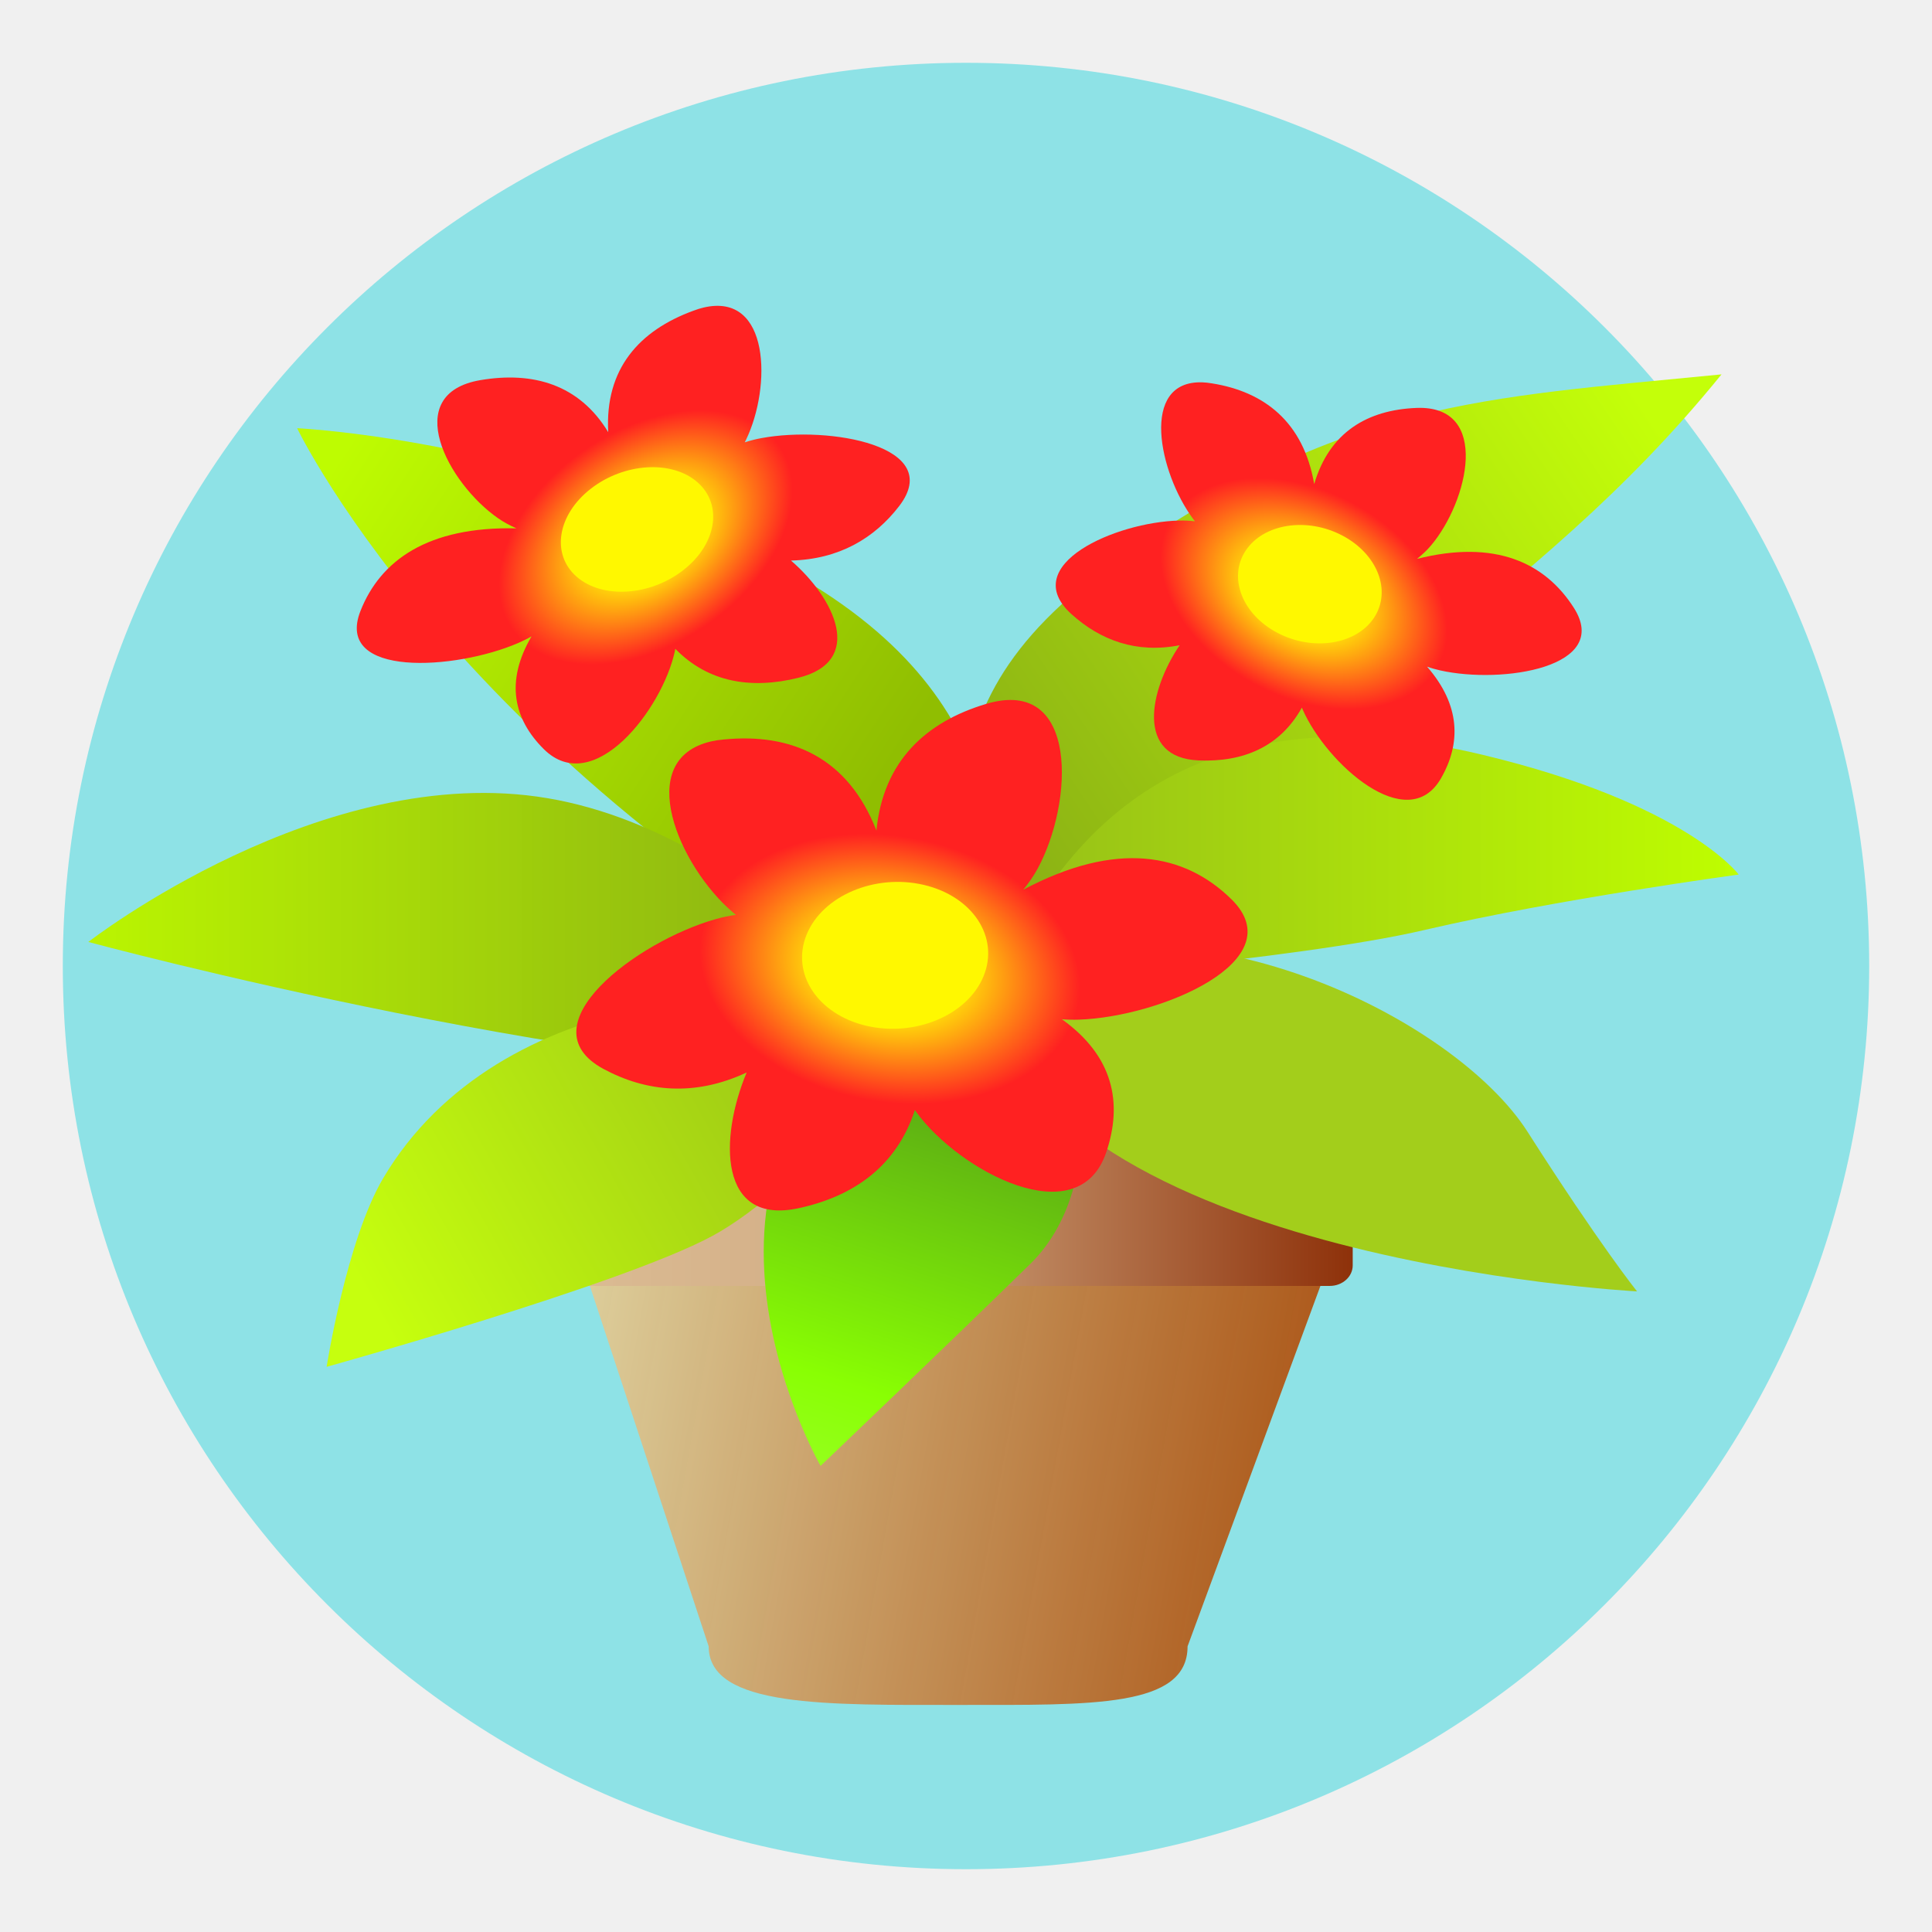
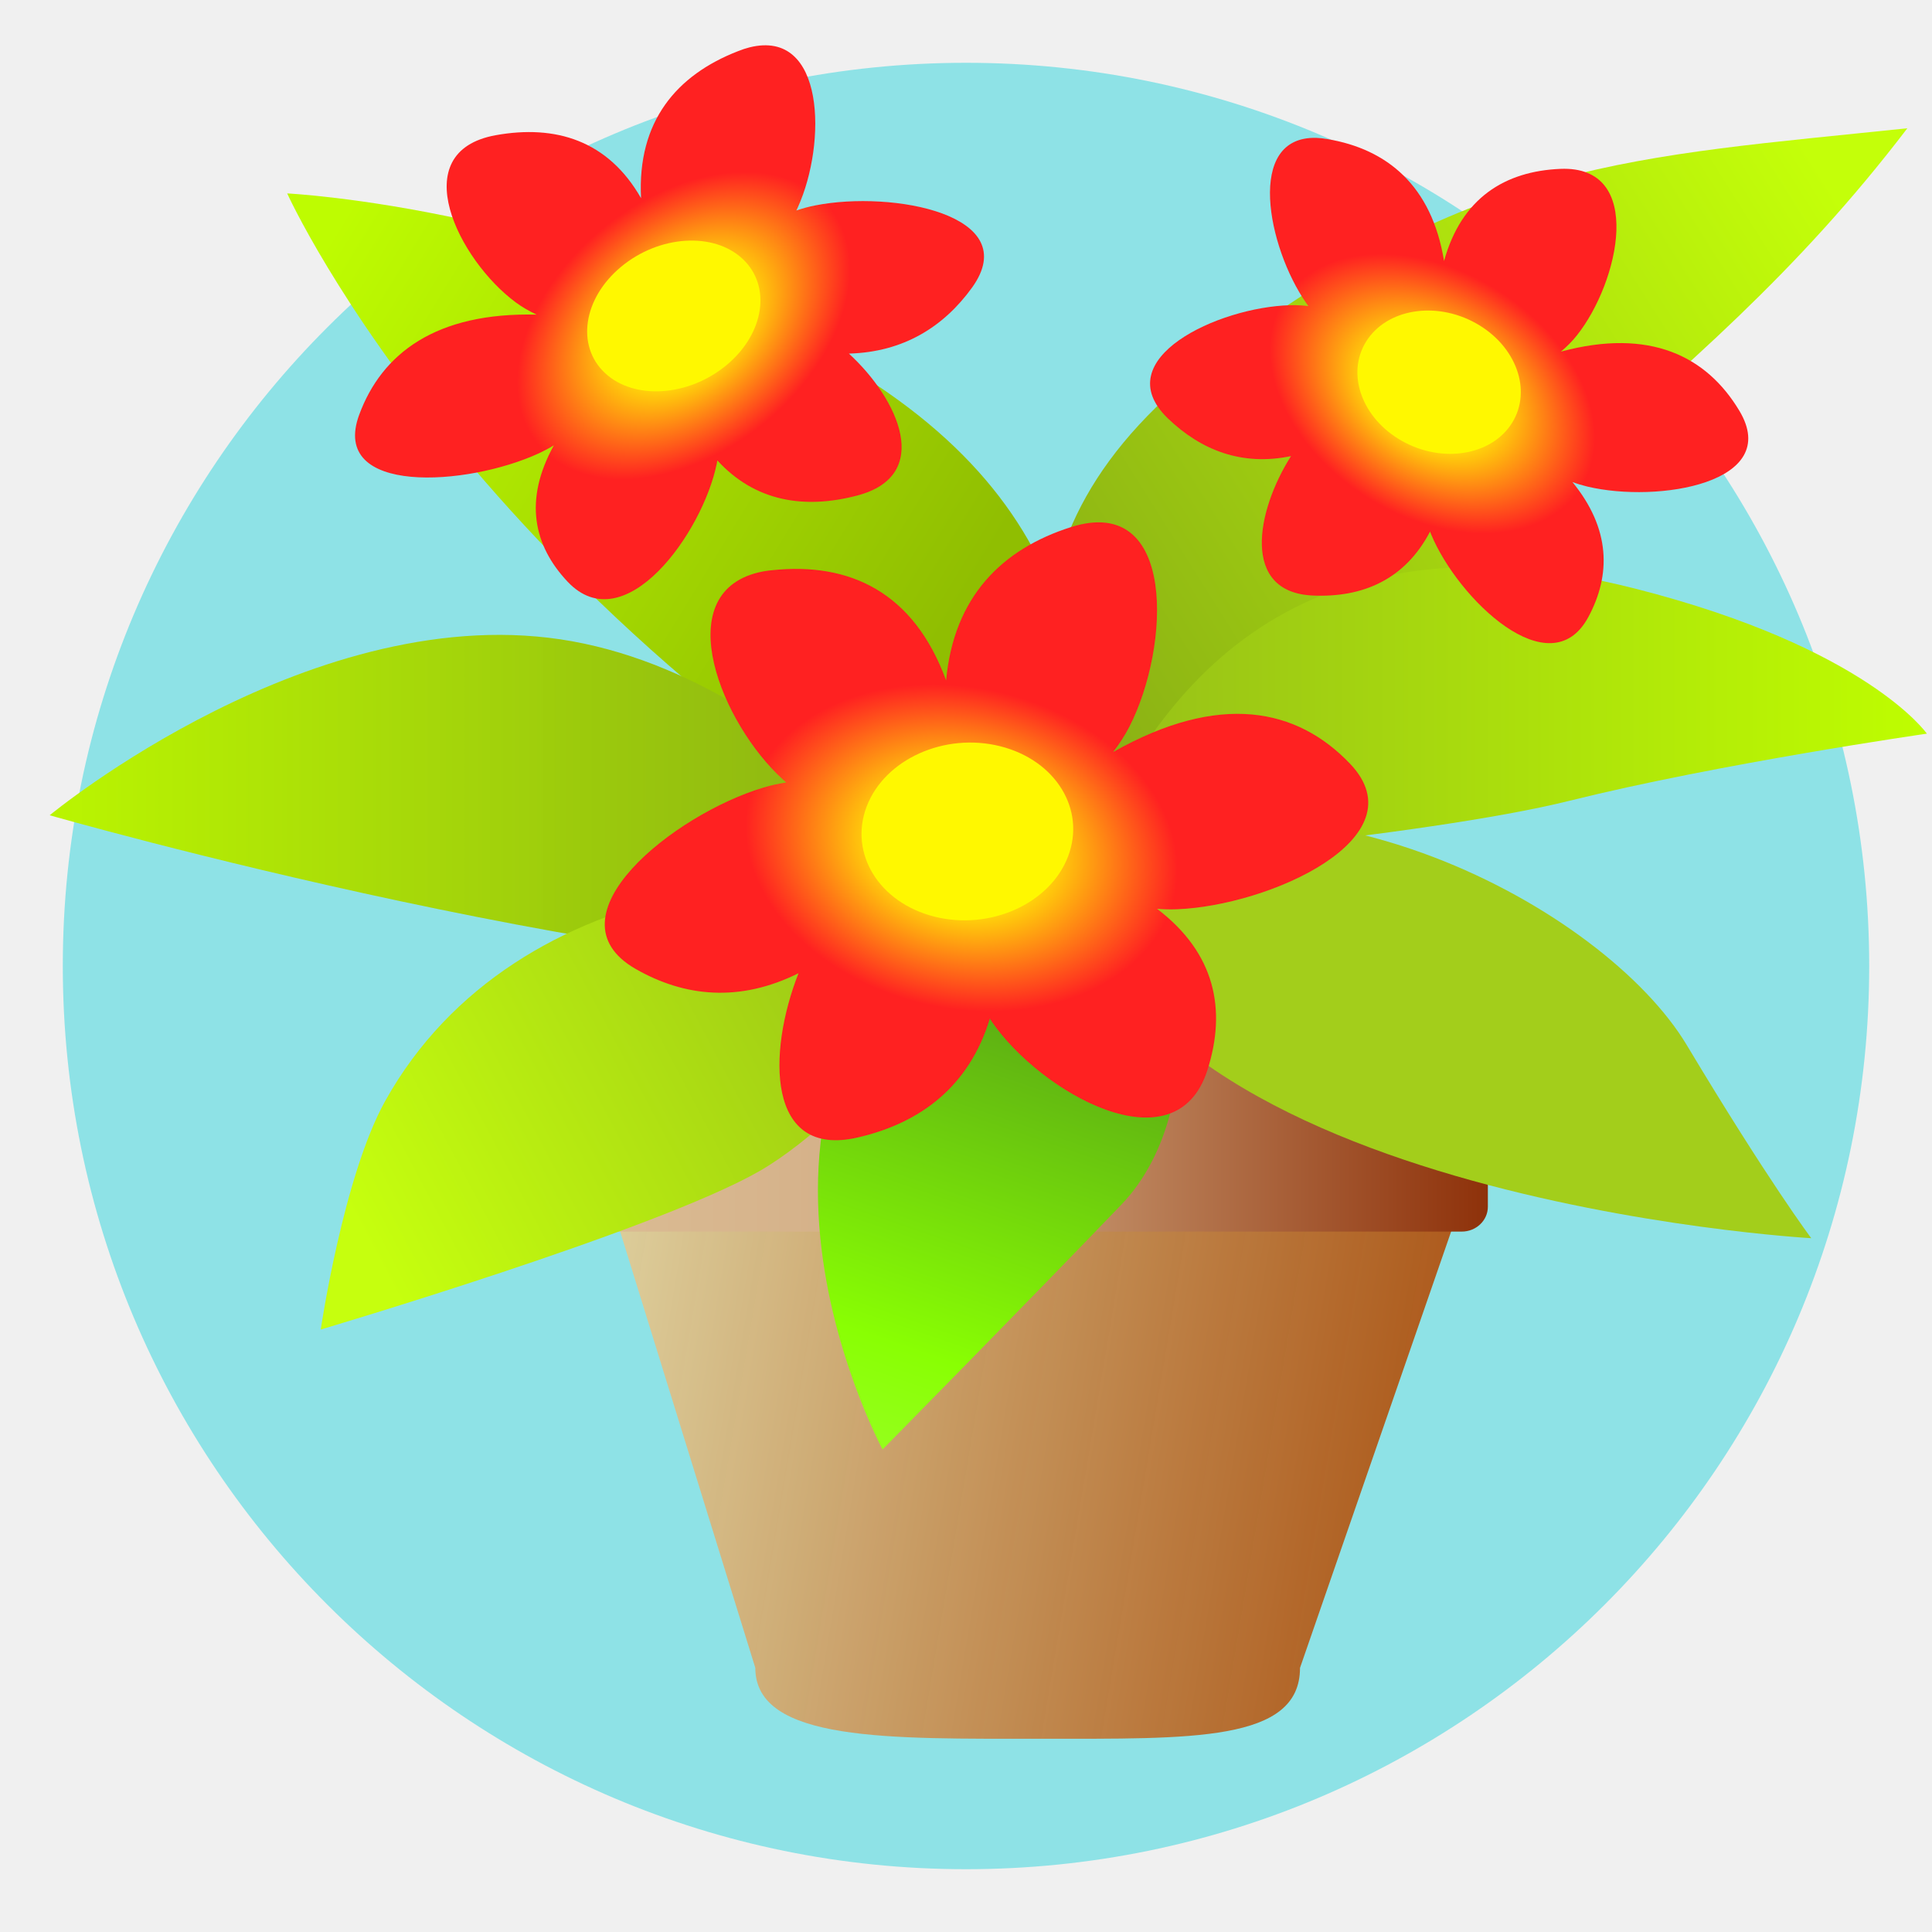
<svg xmlns="http://www.w3.org/2000/svg" xmlns:xlink="http://www.w3.org/1999/xlink" width="100" height="100" viewBox="0 0 26.458 26.458" version="1.1" id="svg2787">
  <defs id="defs2784">
    <linearGradient id="linearGradient88274">
      <stop style="stop-color:#ffe509;stop-opacity:1;" offset="0" id="stop88268" />
      <stop style="stop-color:#ffdd09;stop-opacity:1;" offset="0.23" id="stop91651" />
      <stop style="stop-color:#ff2121;stop-opacity:1;" offset="0.593" id="stop88272" />
    </linearGradient>
    <linearGradient id="linearGradient87446">
      <stop style="stop-color:#56a216;stop-opacity:1;" offset="0" id="stop87442" />
      <stop style="stop-color:#89ff03;stop-opacity:1;" offset="0.754" id="stop87444" />
      <stop style="stop-color:#97ff21;stop-opacity:1;" offset="0.99" id="stop32348" />
    </linearGradient>
    <linearGradient id="linearGradient87436">
      <stop style="stop-color:#c6ff0e;stop-opacity:1;" offset="0" id="stop87434" />
      <stop style="stop-color:#93ba18;stop-opacity:1;" offset="1" id="stop87432" />
    </linearGradient>
    <linearGradient id="linearGradient87426">
      <stop style="stop-color:#befc00;stop-opacity:0.996;" offset="0" id="stop87424" />
      <stop style="stop-color:#90be01;stop-opacity:1;" offset="1" id="stop87422" />
    </linearGradient>
    <linearGradient id="linearGradient87416">
      <stop style="stop-color:#baf500;stop-opacity:0.996;" offset="0" id="stop87414" />
      <stop style="stop-color:#84a816;stop-opacity:1;" offset="1" id="stop87412" />
    </linearGradient>
    <linearGradient id="linearGradient87408">
      <stop style="stop-color:#96be19;stop-opacity:1;" offset="0" id="stop87404" />
      <stop style="stop-color:#bffe00;stop-opacity:0.998;" offset="1" id="stop87406" />
    </linearGradient>
    <linearGradient id="linearGradient87400">
      <stop style="stop-color:#85a916;stop-opacity:1;" offset="0" id="stop87396" />
      <stop style="stop-color:#c4ff09;stop-opacity:1;" offset="0.881" id="stop87398" />
    </linearGradient>
    <linearGradient id="linearGradient83676">
      <stop style="stop-color:#dbbc94;stop-opacity:1;" offset="0" id="stop83674" />
      <stop style="stop-color:#d2ac84;stop-opacity:1;" offset="0.396" id="stop83751" />
      <stop style="stop-color:#8e310a;stop-opacity:1;" offset="1" id="stop83672" />
    </linearGradient>
    <linearGradient xlink:href="#linearGradient29522" id="linearGradient31309" gradientUnits="userSpaceOnUse" gradientTransform="matrix(0.7932409,-0.6089079,0.7932409,0.6089079,4.892518,-8.867114)" x1="14.228" y1="-29.19" x2="3.659" y2="-18.62" />
    <linearGradient id="linearGradient29522">
      <stop style="stop-color:#d4a125;stop-opacity:1;" offset="0" id="stop29518" />
      <stop style="stop-color:#edd495;stop-opacity:1;" offset="1" id="stop29520" />
    </linearGradient>
    <linearGradient xlink:href="#linearGradient29522" id="linearGradient31385" gradientUnits="userSpaceOnUse" gradientTransform="matrix(-0.7932409,-0.6089079,-0.7932409,0.6089079,5.107999,-8.867114)" x1="14.228" y1="-29.19" x2="3.659" y2="-18.62" />
    <linearGradient xlink:href="#linearGradient29522" id="linearGradient29605" gradientUnits="userSpaceOnUse" gradientTransform="matrix(0.8001375,-0.6190755,0.8001375,0.6190755,17.50946,-0.3688092)" x1="14.228" y1="-29.19" x2="3.659" y2="-18.62" />
    <linearGradient id="linearGradient15170">
      <stop style="stop-color:#dccd9a;stop-opacity:1;" offset="0" id="stop15166" />
      <stop style="stop-color:#aa4400;stop-opacity:0.938;" offset="1" id="stop15168" />
    </linearGradient>
    <linearGradient id="linearGradient21349">
      <stop style="stop-color:#c38e66;stop-opacity:1;" offset="0" id="stop21345" />
      <stop style="stop-color:#8b5b37;stop-opacity:1;" offset="1" id="stop21347" />
    </linearGradient>
    <linearGradient xlink:href="#linearGradient87426" id="linearGradient67992" gradientUnits="userSpaceOnUse" x1="5.486" y1="8.979" x2="11.86" y2="13.141" />
    <linearGradient xlink:href="#linearGradient87400" id="linearGradient67994" gradientUnits="userSpaceOnUse" x1="12.634" y1="13.584" x2="22.543" y2="6.943" />
    <linearGradient xlink:href="#linearGradient15170" id="linearGradient67996" gradientUnits="userSpaceOnUse" gradientTransform="matrix(0.5499997,0,0,0.5417149,16.95317,11.51363)" x1="-15.649" y1="17.282" x2="2.072" y2="20.393" />
    <linearGradient xlink:href="#linearGradient21349" id="linearGradient68000" gradientUnits="userSpaceOnUse" gradientTransform="matrix(0.5499997,0,0,0.3543472,16.95317,13.10631)" x1="-15.673" y1="6.808" x2="2.096" y2="6.808" />
    <linearGradient xlink:href="#linearGradient87416" id="linearGradient68002" gradientUnits="userSpaceOnUse" x1="2.73" y1="14.34" x2="13.008" y2="14.34" />
    <linearGradient xlink:href="#linearGradient83676" id="linearGradient68004" gradientUnits="userSpaceOnUse" gradientTransform="matrix(0.7236181,0,0,1,13.92875,11.04488)" x1="-7.541" y1="6.482" x2="5.622" y2="6.482" />
    <linearGradient xlink:href="#linearGradient87436" id="linearGradient68006" gradientUnits="userSpaceOnUse" x1="6.216" y1="18.923" x2="12.706" y2="15.275" />
    <linearGradient xlink:href="#linearGradient87408" id="linearGradient68008" gradientUnits="userSpaceOnUse" x1="13.695" y1="13.447" x2="22.657" y2="13.447" />
    <linearGradient xlink:href="#linearGradient87446" id="linearGradient68010" gradientUnits="userSpaceOnUse" x1="13.084" y1="15.912" x2="11.437" y2="21.01" />
    <radialGradient xlink:href="#linearGradient88274" id="radialGradient68012" gradientUnits="userSpaceOnUse" gradientTransform="matrix(1.222499,0.3662561,-0.880079,1.182931,-13.53777,3.53111)" cx="15.861" cy="-2.631" fx="15.861" fy="-2.631" r="1.865" />
    <radialGradient xlink:href="#linearGradient88274" id="radialGradient68014" gradientUnits="userSpaceOnUse" gradientTransform="matrix(1.222499,0.3662561,-0.880079,1.182931,-13.53777,3.53111)" cx="15.861" cy="-2.631" fx="15.861" fy="-2.631" r="1.865" />
    <radialGradient xlink:href="#linearGradient88274" id="radialGradient68016" gradientUnits="userSpaceOnUse" gradientTransform="matrix(1.222499,0.3662561,-0.880079,1.182931,-13.53777,3.53111)" cx="15.861" cy="-2.631" fx="15.861" fy="-2.631" r="1.865" />
  </defs>
  <g id="layer1">
    <circle style="fill:#8ee2e6;fill-rule:evenodd;stroke-width:0.265;fill-opacity:1" id="path19668" cx="13.229" cy="13.229" r="12.369" />
    <g id="g117847" transform="translate(-85.68201,-18.42902)">
      <path id="rect29651" style="fill:#b89644;fill-opacity:1;fill-rule:evenodd;stroke-width:0.253" d="m -35.605,27.319 c -0.493,-1e-6 -0.985,0.145 -1.362,0.435 l -11.147,8.557 h 0.002 V 52.708 h 25.015 V 36.311 h 0.002 L -34.243,27.754 c -0.377,-0.29 -0.87,-0.435 -1.363,-0.435 z" />
      <rect style="mix-blend-mode:multiply;fill:#ddd3d3;fill-opacity:1;fill-rule:evenodd;stroke-width:0.259" id="rect31549-1" width="22.808" height="19.408" x="-46.973" y="31.063" />
      <rect style="fill:#ffffff;fill-rule:evenodd;stroke-width:0.265" id="rect31549" width="22.101" height="20.893" x="-46.656" y="31.253" />
      <text xml:space="preserve" style="font-style:normal;font-weight:normal;font-size:15.525px;line-height:1.25;font-family:sans-serif;fill:#000000;fill-opacity:1;stroke:none;stroke-width:0.243" x="-31.271" y="52.283" id="text33454" transform="matrix(0.9981024,0.2998089,-0.2238531,0.9346605,0,0)">
        <tspan id="tspan33452" style="font-style:normal;font-variant:normal;font-weight:bold;font-stretch:normal;font-size:15.525px;font-family:Amiri;-inkscape-font-specification:'Amiri Bold';fill:#ff2e2e;fill-opacity:1;stroke-width:0.243" x="-31.271" y="52.283">@</tspan>
      </text>
      <path id="path31562" style="mix-blend-mode:normal;fill:#c5a761;fill-opacity:1;stroke:#000000;stroke-width:0;stroke-linecap:butt;stroke-linejoin:miter;stroke-dasharray:none;stroke-opacity:1" d="m -24.548,36.496 -11.088,7.975 -11.019,-7.925 v 2.948 l 9.954,8.797 h 1.995 l -0.003,-0.05 h 0.208 l 9.953,-8.798 z" />
      <g id="g31560" transform="matrix(1,0,0,0.991651,-40.60526,66.98862)">
        <g id="g31553">
          <path id="rect29033-76-4" style="fill:url(#linearGradient31309);fill-opacity:1;fill-rule:evenodd;stroke-width:0.295" d="m -7.509,-30.936 v 16.535 c 0.453,10e-7 0.906,-0.133 1.253,-0.399 l 10.25,-7.868 -10.25,-7.868 c -0.347,-0.266 -0.8,-0.399 -1.253,-0.399 z" />
          <path id="rect29033-76-4-0" style="fill:url(#linearGradient31385);fill-opacity:1;fill-rule:evenodd;stroke-width:0.295" d="m 17.51,-30.936 v 16.535 c -0.453,10e-7 -0.906,-0.133 -1.253,-0.399 L 6.007,-22.668 16.257,-30.537 c 0.347,-0.266 0.8,-0.399 1.253,-0.399 z" />
        </g>
        <path id="rect29033-76-0" style="fill:#b89644;fill-opacity:1;fill-rule:evenodd;stroke-width:0.319" d="m 5,-23.668 c -0.473,-1e-6 -0.945,0.149 -1.307,0.448 l -10.696,8.82 H 17.003 L 6.307,-23.221 C 5.945,-23.519 5.473,-23.668 5,-23.668 Z" />
        <path id="rect29033-76" style="fill:url(#linearGradient29605);fill-opacity:1;fill-rule:evenodd;stroke-width:0.299" d="m 5,-22.806 c -0.457,-1e-6 -0.913,0.135 -1.264,0.406 l -10.339,8 H 16.603 L 6.264,-22.4 c -0.35,-0.271 -0.807,-0.406 -1.264,-0.406 z" />
      </g>
    </g>
-     <g id="g67990" transform="matrix(1.13423,0,0,1.13423,-1.887854,-3.470561)">
+     <g id="g67990" transform="matrix(1.290122,0,0,1.372855,-2.842666,-8.649821)">
      <path style="fill:url(#linearGradient67992);fill-opacity:1;stroke:#000000;stroke-width:0;stroke-linecap:butt;stroke-linejoin:miter;stroke-dasharray:none;stroke-opacity:1" d="M 13.655,15.714 C 13.828,13.514 13.949,11.47 11.133,9.921 8.317,8.372 5.252,8.23 5.252,8.23 c 0,0 2.117,4.413 8.403,7.483 z" id="path67948" />
      <path style="fill:url(#linearGradient67994);fill-opacity:1;stroke:#000000;stroke-width:0;stroke-linecap:butt;stroke-linejoin:miter;stroke-dasharray:none;stroke-opacity:1" d="m 13.644,15.94 c -0.2,-2.388 -1.229,-4.197 1.508,-6.117 2.737,-1.921 4.372,-1.955 7.298,-2.243 -2.353,2.897 -4.691,3.705 -8.806,8.36 z" id="path67950" />
      <path id="path67952" style="fill:url(#linearGradient67996);fill-opacity:1;fill-rule:evenodd;stroke:#44b2c8;stroke-width:0;stroke-dasharray:none;stroke-opacity:1" d="m 8.419,17.471 1.802,5.467 c 3.3e-5,0.741 1.433,0.707 3.03,0.707 1.597,-1.1e-5 2.752,0.034 2.752,-0.707 l 2.015,-5.467 z" />
      <path id="path67956" style="fill:url(#linearGradient68000);fill-opacity:1;fill-rule:evenodd;stroke:#44b2c8;stroke-width:0;stroke-dasharray:none;stroke-opacity:1" d="m 13.22,14.919 a 4.887,0.855 0 0 0 -4.887,0.856 4.887,0.855 0 0 0 0.414,0.344 5.26,1.196 0 0 1 4.59,-0.613 5.26,1.196 0 0 1 4.467,0.565 4.887,0.855 0 0 0 0.303,-0.295 4.887,0.855 0 0 0 -4.887,-0.856 z" />
      <path id="path67958" style="fill:#362c25;fill-opacity:1;fill-rule:evenodd;stroke:#44b2c8;stroke-width:0;stroke-dasharray:none;stroke-opacity:1" d="m 13.31,15.182 a 5.291,1.829 0 0 0 -4.617,0.937 4.915,1.308 0 0 0 4.499,0.783 4.915,1.308 0 0 0 4.61,-0.856 5.291,1.829 0 0 0 -4.493,-0.863 z" />
      <path style="fill:url(#linearGradient68002);fill-opacity:1;stroke:#000000;stroke-width:0;stroke-linecap:butt;stroke-linejoin:miter;stroke-dasharray:none;stroke-opacity:1" d="m 13.008,16.038 c 0,0 -2.008,-2.876 -4.728,-3.34 -2.721,-0.464 -5.549,1.735 -5.549,1.735 0,0 6.504,1.752 10.278,1.605 z" id="path67960" />
      <rect style="opacity:1;fill:url(#linearGradient68004);fill-opacity:1;stroke:#9d9d9d;stroke-width:0;stroke-miterlimit:8;paint-order:fill markers stroke;stop-color:#000000" id="rect67962" width="9.525" height="2.117" x="8.472" y="16.469" rx="0.277" ry="0.248" />
      <path style="fill:url(#linearGradient68006);fill-opacity:1;stroke:#000000;stroke-width:0;stroke-linecap:butt;stroke-linejoin:miter;stroke-dasharray:none;stroke-opacity:1" d="m 12.893,15.512 c -1.76,-0.787 -5.215,-0.564 -6.6,1.77 -0.446,0.752 -0.685,2.281 -0.685,2.281 0,0 3.551,-0.987 4.651,-1.577 1.1,-0.59 2.634,-2.474 2.634,-2.474 z" id="path67964" />
      <path style="fill:url(#linearGradient68008);fill-opacity:1;stroke:#000000;stroke-width:0;stroke-linecap:butt;stroke-linejoin:miter;stroke-dasharray:none;stroke-opacity:1" d="m 13.695,14.937 c 0.757,-1.795 2.311,-3.616 5.869,-2.764 2.459,0.589 3.093,1.446 3.093,1.446 0,0 -2.204,0.298 -3.791,0.669 -1.545,0.362 -5.171,0.648 -5.171,0.648 z" id="path67966" />
      <path style="fill:#a3ce1b;fill-opacity:1;stroke:#000000;stroke-width:0;stroke-linecap:butt;stroke-linejoin:miter;stroke-dasharray:none;stroke-opacity:1" d="m 13.533,14.844 c 2.466,-1.123 5.7,0.51 6.575,1.881 0.875,1.371 1.322,1.927 1.322,1.927 0,0 -7.46,-0.394 -7.896,-3.808 z" id="path67968" />
      <path style="fill:url(#linearGradient68010);fill-opacity:1;stroke:#000000;stroke-width:0;stroke-linecap:butt;stroke-linejoin:miter;stroke-dasharray:none;stroke-opacity:1" d="m 13.085,14.9 c 1.833,0.129 2.029,2.432 1.022,3.417 -1.007,0.985 -2.535,2.442 -2.535,2.442 0,0 -2.297,-4 1.513,-5.859 z" id="path67970" />
      <g id="g67976" transform="matrix(1.111707,-0.2340806,0.2555571,0.9971539,-1.211581,5.250456)">
        <path id="path67972" style="fill:url(#radialGradient68012);fill-opacity:1;stroke:#000000;stroke-width:0;stroke-linecap:butt;stroke-linejoin:miter;stroke-dasharray:none;stroke-opacity:1" d="M 9.372,3.727 C 9.336,3.728 9.298,3.732 9.257,3.739 8.652,3.835 8.192,4.189 8.06,4.928 7.887,4.308 7.445,4.046 6.881,4.021 6.014,3.983 6.272,5.129 6.698,5.651 6.746,5.71 6.801,5.763 6.86,5.811 5.953,5.573 5.372,5.851 5.034,6.384 4.588,7.088 5.855,7.294 6.578,7.132 6.63,7.12 6.681,7.106 6.731,7.088 6.337,7.544 6.328,7.996 6.558,8.412 6.941,9.103 7.886,8.24 8.167,7.608 c 0.004,-0.009 0.008,-0.019 0.012,-0.029 C 8.431,8.05 8.859,8.229 9.368,8.21 10.104,8.183 9.955,7.384 9.604,6.845 10.102,6.947 10.522,6.792 10.864,6.48 11.496,5.901 10.357,5.387 9.624,5.367 c -0.061,-0.002 -0.123,0.001 -0.184,0.008 0.007,-0.009 0.015,-0.019 0.022,-0.029 C 9.862,4.802 10.1,3.709 9.372,3.727 Z" />
        <ellipse style="fill:#fff800;fill-opacity:1;fill-rule:evenodd;stroke-width:0.26" id="ellipse67974" cx="-3.547" cy="9.224" rx="0.846" ry="0.687" transform="matrix(-0.8839148,0.4676479,0.538214,0.8428082,0,0)" />
      </g>
      <g id="g67982" transform="matrix(-1.040536,-0.00390544,-0.00933203,1.018369,25.96468,3.917095)">
        <path id="path67978" style="fill:url(#radialGradient68014);fill-opacity:1;stroke:#000000;stroke-width:0;stroke-linecap:butt;stroke-linejoin:miter;stroke-dasharray:none;stroke-opacity:1" d="M 9.372,3.727 C 9.336,3.728 9.298,3.732 9.257,3.739 8.652,3.835 8.192,4.189 8.06,4.928 7.887,4.308 7.445,4.046 6.881,4.021 6.014,3.983 6.272,5.129 6.698,5.651 6.746,5.71 6.801,5.763 6.86,5.811 5.953,5.573 5.372,5.851 5.034,6.384 4.588,7.088 5.855,7.294 6.578,7.132 6.63,7.12 6.681,7.106 6.731,7.088 6.337,7.544 6.328,7.996 6.558,8.412 6.941,9.103 7.886,8.24 8.167,7.608 c 0.004,-0.009 0.008,-0.019 0.012,-0.029 C 8.431,8.05 8.859,8.229 9.368,8.21 10.104,8.183 9.955,7.384 9.604,6.845 10.102,6.947 10.522,6.792 10.864,6.48 11.496,5.901 10.357,5.387 9.624,5.367 c -0.061,-0.002 -0.123,0.001 -0.184,0.008 0.007,-0.009 0.015,-0.019 0.022,-0.029 C 9.862,4.802 10.1,3.709 9.372,3.727 Z" />
        <ellipse style="fill:#fff800;fill-opacity:1;fill-rule:evenodd;stroke-width:0.26" id="ellipse67980" cx="-3.547" cy="9.224" rx="0.846" ry="0.687" transform="matrix(-0.8839148,0.4676479,0.538214,0.8428082,0,0)" />
      </g>
      <g id="g67988" transform="matrix(-1.304965,0.3301232,0.2336753,1.257712,21.61291,4.229343)">
        <path id="path67984" style="fill:url(#radialGradient68016);fill-opacity:1;stroke:#000000;stroke-width:0;stroke-linecap:butt;stroke-linejoin:miter;stroke-dasharray:none;stroke-opacity:1" d="M 9.372,3.727 C 9.336,3.728 9.298,3.732 9.257,3.739 8.652,3.835 8.192,4.189 8.06,4.928 7.887,4.308 7.445,4.046 6.881,4.021 6.014,3.983 6.272,5.129 6.698,5.651 6.746,5.71 6.801,5.763 6.86,5.811 5.953,5.573 5.372,5.851 5.034,6.384 4.588,7.088 5.855,7.294 6.578,7.132 6.63,7.12 6.681,7.106 6.731,7.088 6.337,7.544 6.328,7.996 6.558,8.412 6.941,9.103 7.886,8.24 8.167,7.608 c 0.004,-0.009 0.008,-0.019 0.012,-0.029 C 8.431,8.05 8.859,8.229 9.368,8.21 10.104,8.183 9.955,7.384 9.604,6.845 10.102,6.947 10.522,6.792 10.864,6.48 11.496,5.901 10.357,5.387 9.624,5.367 c -0.061,-0.002 -0.123,0.001 -0.184,0.008 0.007,-0.009 0.015,-0.019 0.022,-0.029 C 9.862,4.802 10.1,3.709 9.372,3.727 Z" />
        <ellipse style="fill:#fff800;fill-opacity:1;fill-rule:evenodd;stroke-width:0.26" id="ellipse67986" cx="-3.547" cy="9.224" rx="0.846" ry="0.687" transform="matrix(-0.8839148,0.4676479,0.538214,0.8428082,0,0)" />
      </g>
    </g>
  </g>
</svg>
